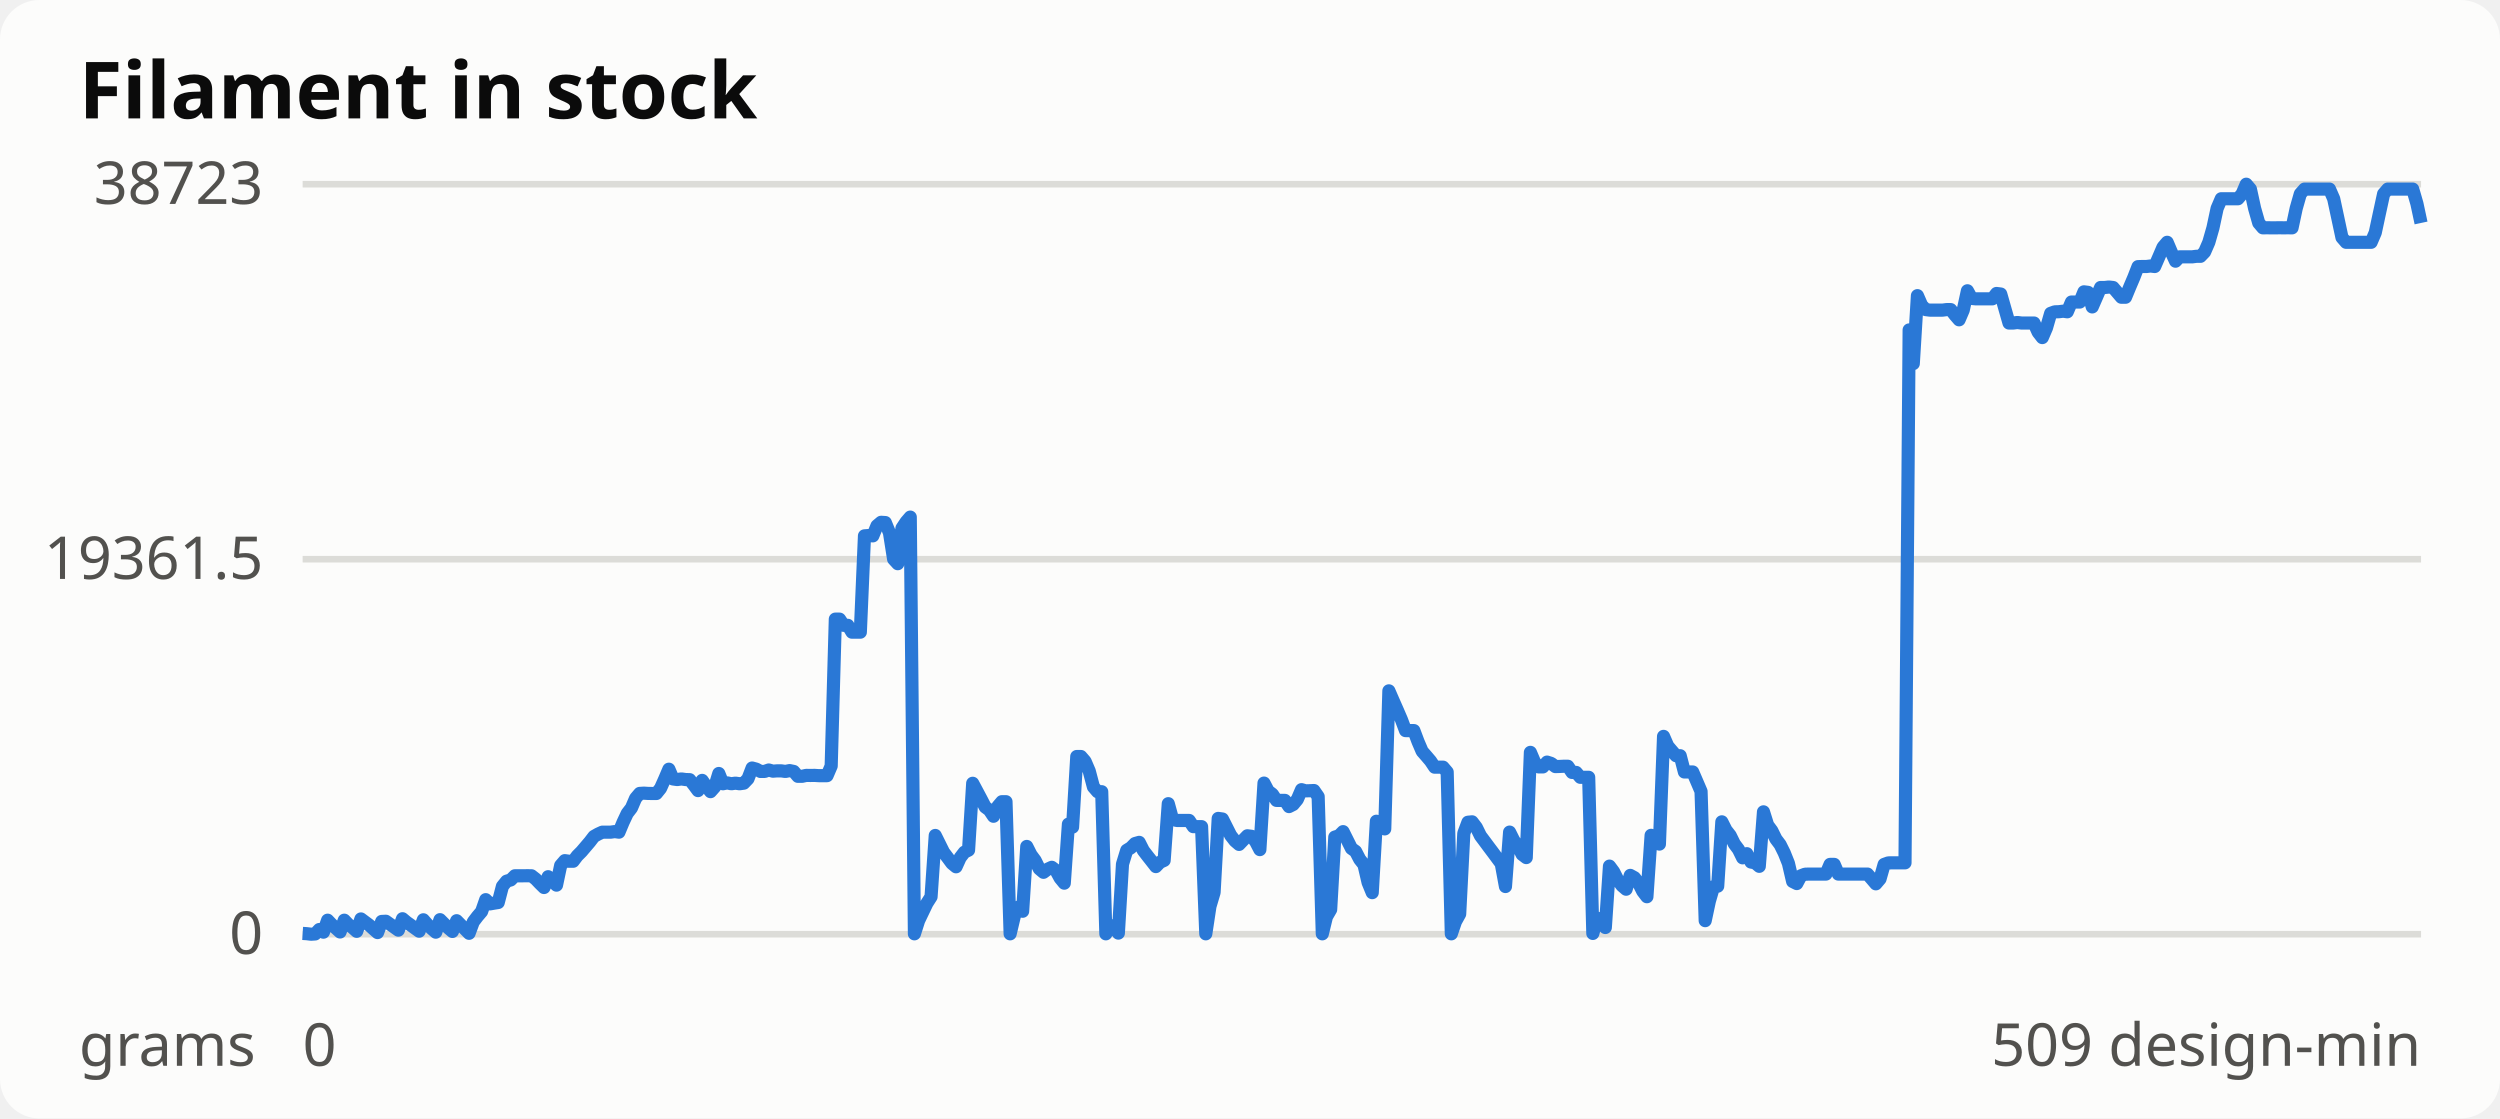
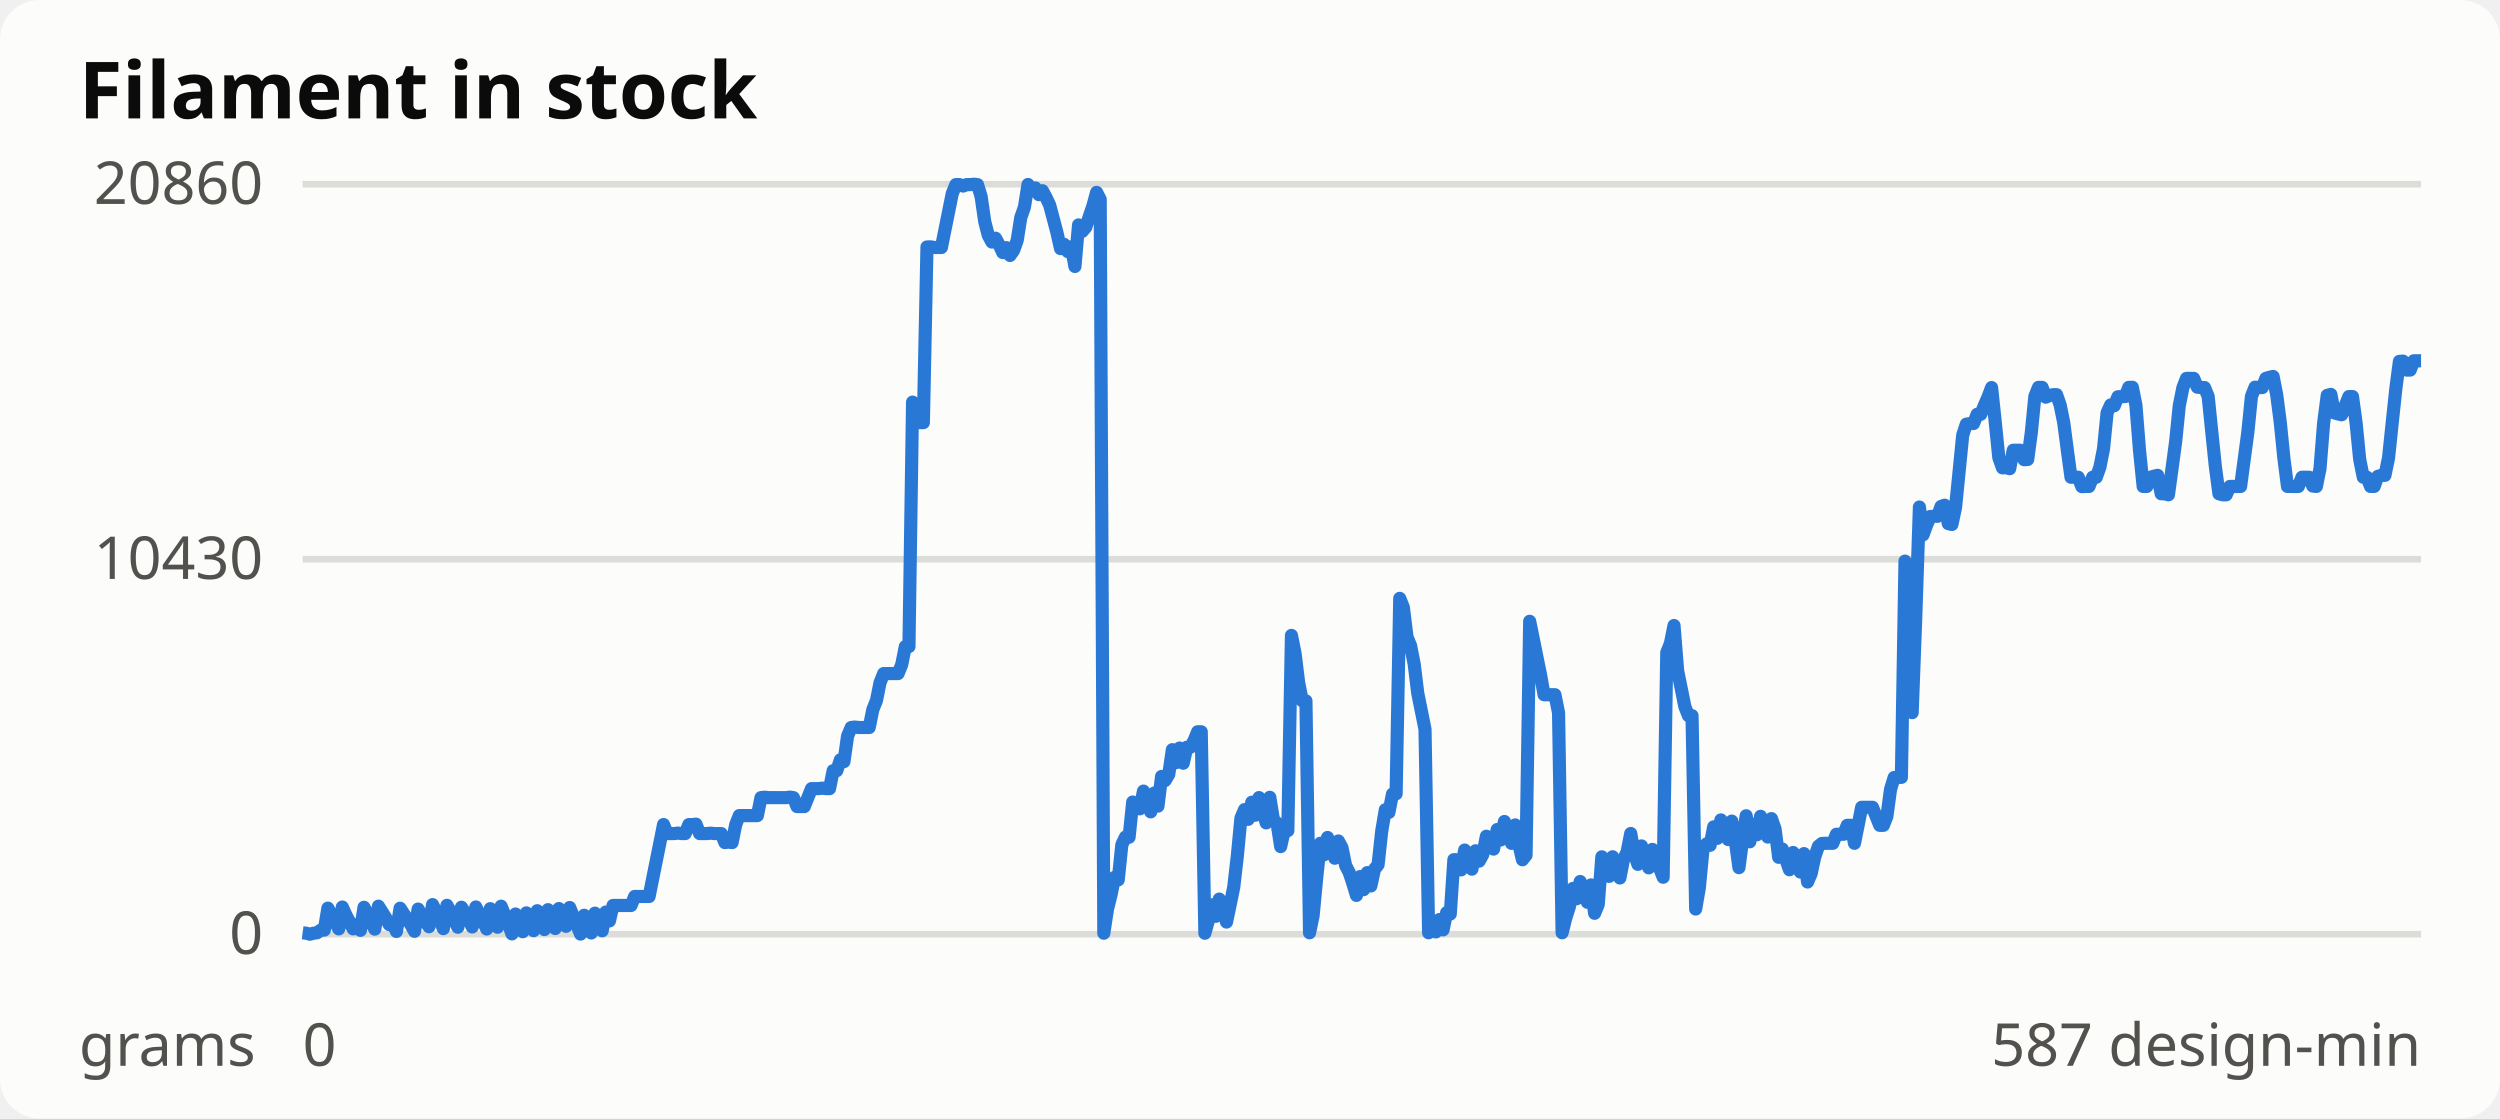
<svg xmlns="http://www.w3.org/2000/svg" width="380" height="170" viewBox="0 0 380 170" role="img">
  <style>
    .surface { fill: #fcfcfb; }
    .ink { fill: #0b0b0b; }
    .ink-2 { fill: #52514e; }
    .grid { stroke: #dcdcd8; stroke-width: 1; }
    .axis { stroke: #b4b3ae; stroke-width: 1; }
    .line { fill: none; stroke: #2a78d6; stroke-width: 2; stroke-linejoin: round; }
    .band { fill: #2a78d6; opacity: 0.12; }
    .ok { fill: #008300; }
    .over { fill: #e34948; }
    text { font-family: ui-sans-serif, system-ui, sans-serif; }
    @media (prefers-color-scheme: dark) {
      .surface { fill: #1a1a19; }
      .ink { fill: #ffffff; }
      .ink-2 { fill: #c3c2b7; }
      .grid { stroke: #33332f; }
      .axis { stroke: #55554f; }
      .line { stroke: #3987e5; }
      .band { fill: #3987e5; opacity: 0.18; }
      .over { fill: #e66767; }
    }
  </style>
  <rect class="surface" width="380" height="170" rx="6" />
  <text class="ink" x="12" y="18" font-size="12" font-weight="600">Filament in stock</text>
  <line class="grid" x1="46" y1="142" x2="368" y2="142" />
  <text class="ink-2" x="40" y="145" font-size="9" text-anchor="end">0</text>
  <line class="grid" x1="46" y1="85" x2="368" y2="85" />
-   <text class="ink-2" x="40" y="88" font-size="9" text-anchor="end">19361.5</text>
+   <text class="ink-2" x="40" y="88" font-size="9" text-anchor="end">10430</text>
  <line class="grid" x1="46" y1="28" x2="368" y2="28" />
-   <text class="ink-2" x="40" y="31" font-size="9" text-anchor="end">38723</text>
-   <path class="line" d="M46 141.88 L46.63 141.92 L47.27 142 L47.9 141.96 L48.53 141.29 L49.16 141.69 L49.8 139.87 L50.43 140.53 L51.06 141.09 L51.69 141.66 L52.33 139.87 L52.96 140.53 L53.59 141 L54.22 141.56 L54.86 139.68 L55.49 140.15 L56.12 140.62 L56.75 141.19 L57.39 141.75 L58.02 140.06 L58.65 140.03 L59.28 140.48 L59.92 140.93 L60.55 141.38 L61.18 139.65 L61.82 140.19 L62.45 140.63 L63.08 141.09 L63.71 141.54 L64.35 139.81 L64.98 140.53 L65.61 141.15 L66.24 141.69 L66.88 139.79 L67.51 140.42 L68.14 141.05 L68.77 141.58 L69.41 139.95 L70.04 140.59 L70.67 141.22 L71.3 141.86 L71.94 140.13 L72.57 139.3 L73.2 138.56 L73.83 136.75 L74.47 137.39 L75.1 137.28 L75.73 137.18 L76.37 134.72 L77 133.94 L77.63 133.75 L78.26 133.12 L78.9 133.12 L79.53 133.12 L80.16 133.11 L80.79 133.12 L81.43 133.62 L82.06 134.28 L82.69 134.9 L83.32 133.26 L83.96 133.92 L84.59 134.54 L85.22 131.55 L85.85 130.82 L86.49 130.91 L87.12 130.91 L87.75 130.08 L88.39 129.44 L89.02 128.7 L89.65 127.96 L90.28 127.14 L90.92 126.78 L91.55 126.49 L92.18 126.49 L92.81 126.49 L93.45 126.4 L94.08 126.49 L94.71 124.98 L95.34 123.64 L95.98 122.81 L96.61 121.34 L97.24 120.6 L97.87 120.56 L98.51 120.6 L99.14 120.61 L99.77 120.61 L100.4 119.83 L101.04 118.4 L101.67 116.92 L102.3 118.4 L102.94 118.49 L103.57 118.4 L104.2 118.49 L104.83 118.51 L105.47 119.32 L106.1 120.17 L106.73 118.62 L107.36 119.53 L108 120.33 L108.63 119.62 L109.26 117.57 L109.89 119.13 L110.53 119 L111.16 119.13 L111.79 119.04 L112.42 119.13 L113.06 119.04 L113.69 118.38 L114.32 116.74 L114.95 116.91 L115.59 117.26 L116.22 117.26 L116.85 117.04 L117.49 117.22 L118.12 117.17 L118.75 117.17 L119.38 117.26 L120.02 117.13 L120.65 117.26 L121.28 118 L121.91 118 L122.55 117.86 L123.18 117.87 L123.81 117.86 L124.44 117.9 L125.08 117.9 L125.71 117.9 L126.34 116.43 L126.97 94.11 L127.61 94.11 L128.24 95.05 L128.87 95.05 L129.5 96.09 L130.14 96.09 L130.77 96.09 L131.4 81.45 L132.04 81.4 L132.67 81.45 L133.3 79.92 L133.93 79.39 L134.57 79.43 L135.2 80.98 L135.83 84.99 L136.46 85.68 L137.1 80.28 L137.73 79.33 L138.36 78.6 L138.99 141.94 L139.63 139.93 L140.26 138.61 L140.89 137.3 L141.52 136.31 L142.16 126.99 L142.79 128.26 L143.42 129.53 L144.06 130.38 L144.69 131.23 L145.32 131.75 L145.95 130.36 L146.59 129.53 L147.22 129.22 L147.85 119.06 L148.48 120.24 L149.12 121.44 L149.75 122.66 L150.38 123.13 L151.01 124.07 L151.65 122.6 L152.28 121.86 L152.91 121.86 L153.54 141.94 L154.18 139.24 L154.81 137.88 L155.44 138.51 L156.07 128.66 L156.71 129.93 L157.34 130.78 L157.97 132.05 L158.61 132.59 L159.24 132.12 L159.87 131.83 L160.5 132.3 L161.14 133.47 L161.77 134.24 L162.4 125.27 L163.03 125.72 L163.67 114.99 L164.3 114.99 L164.93 115.72 L165.56 117.19 L166.2 119.61 L166.83 120.34 L167.46 120.34 L168.09 141.94 L168.73 140.66 L169.36 140.98 L169.99 141.83 L170.62 131.34 L171.26 129.25 L171.89 128.86 L172.52 128.22 L173.16 128.04 L173.79 129.28 L174.42 130.1 L175.05 130.9 L175.69 131.72 L176.32 131.06 L176.95 130.78 L177.58 122.16 L178.22 124.51 L178.85 124.71 L179.48 124.71 L180.11 124.71 L180.75 124.71 L181.38 125.65 L182.01 125.65 L182.64 125.65 L183.28 141.94 L183.91 137.77 L184.54 135.65 L185.17 124.4 L185.81 124.49 L186.44 125.74 L187.07 126.99 L187.71 127.81 L188.34 128.35 L188.97 127.69 L189.6 127.04 L190.24 127.12 L190.87 127.93 L191.5 129.14 L192.13 119.03 L192.77 120.25 L193.4 120.72 L194.03 121.66 L194.66 121.66 L195.3 121.66 L195.93 122.6 L196.56 122.28 L197.19 121.52 L197.83 120.03 L198.46 120.21 L199.09 120.19 L199.72 120.16 L200.36 121.08 L200.99 141.94 L201.62 139.35 L202.26 138.25 L202.89 127.24 L203.52 127.04 L204.15 126.41 L204.79 127.69 L205.42 128.96 L206.05 129.41 L206.68 130.62 L207.32 131.43 L207.95 134.14 L208.58 135.68 L209.21 124.83 L209.85 125.14 L210.48 125.99 L211.11 105.01 L211.74 106.46 L212.38 107.91 L213.01 109.37 L213.64 111.05 L214.28 111.05 L214.91 111.05 L215.54 112.73 L216.17 114.2 L216.81 114.93 L217.44 115.67 L218.07 116.61 L218.7 116.61 L219.34 116.61 L219.97 117.35 L220.6 141.94 L221.23 140.09 L221.87 138.93 L222.5 126.66 L223.13 124.98 L223.76 124.92 L224.4 125.76 L225.03 127.04 L225.66 127.88 L226.29 128.73 L226.93 129.58 L227.56 130.43 L228.19 131.28 L228.83 134.75 L229.46 126.48 L230.09 127.75 L230.72 128.6 L231.36 129.87 L231.99 130.35 L232.62 114.36 L233.25 115.84 L233.89 116.57 L234.52 116.57 L235.15 115.84 L235.78 116.04 L236.42 116.52 L237.05 116.5 L237.68 116.47 L238.31 116.47 L238.95 117.41 L239.58 117.41 L240.21 118.15 L240.84 118.15 L241.48 118.15 L242.11 141.88 L242.74 139.55 L243.38 140.13 L244.01 140.98 L244.64 131.65 L245.27 132.5 L245.91 133.77 L246.54 134.62 L247.17 135.16 L247.8 133.06 L248.44 133.41 L249.07 134.23 L249.7 135.48 L250.33 136.3 L250.97 126.97 L251.6 127.81 L252.23 128.3 L252.86 111.93 L253.5 113.4 L254.13 114.14 L254.76 114.87 L255.39 114.87 L256.03 117.34 L256.66 117.34 L257.29 117.34 L257.93 118.82 L258.56 120.29 L259.19 139.94 L259.82 136.98 L260.46 134.78 L261.09 134.7 L261.72 124.92 L262.35 126.17 L262.99 126.99 L263.62 128.27 L264.25 129.11 L264.88 130.39 L265.52 129.76 L266.15 131.03 L266.78 131.15 L267.41 131.68 L268.05 123.4 L268.68 125.41 L269.31 126.26 L269.94 127.53 L270.58 128.38 L271.21 129.65 L271.84 131.23 L272.48 133.98 L273.11 134.3 L273.74 133.12 L274.37 132.88 L275.01 132.86 L275.64 132.86 L276.27 132.86 L276.9 132.86 L277.54 132.86 L278.17 131.39 L278.8 131.39 L279.43 132.86 L280.07 132.86 L280.7 132.86 L281.33 132.86 L281.96 132.86 L282.6 132.86 L283.23 132.86 L283.86 132.86 L284.5 133.6 L285.13 134.34 L285.76 133.6 L286.39 131.39 L287.03 131.16 L287.66 131.15 L288.29 131.15 L288.92 131.15 L289.56 131.15 L290.19 50.15 L290.82 55.27 L291.45 44.94 L292.09 46.41 L292.72 47.06 L293.35 47.14 L293.98 47.14 L294.62 47.14 L295.25 47.14 L295.88 47.06 L296.51 47.06 L297.15 47.88 L297.78 48.61 L298.41 47.14 L299.05 44.2 L299.68 45.36 L300.31 45.42 L300.94 45.42 L301.58 45.42 L302.21 45.42 L302.84 45.42 L303.47 44.61 L304.11 44.69 L304.74 46.9 L305.37 49.1 L306 49.1 L306.64 49.02 L307.27 49.1 L307.9 49.1 L308.53 49.1 L309.17 49.1 L309.8 50.5 L310.43 51.31 L311.06 49.84 L311.7 47.63 L312.33 47.4 L312.96 47.38 L313.6 47.3 L314.23 47.39 L314.86 45.91 L315.49 45.91 L316.13 45.91 L316.76 44.36 L317.39 44.44 L318.02 46.65 L318.66 45.18 L319.29 43.7 L319.92 43.7 L320.55 43.63 L321.19 43.7 L321.82 44.44 L322.45 45.18 L323.08 45.18 L323.72 43.63 L324.35 42.15 L324.98 40.53 L325.61 40.51 L326.25 40.51 L326.88 40.43 L327.51 40.51 L328.15 39.04 L328.78 37.57 L329.41 36.83 L330.04 38.31 L330.68 39.7 L331.31 39.04 L331.94 39.04 L332.57 39.04 L333.21 39.04 L333.84 38.96 L334.47 38.96 L335.1 38.3 L335.74 36.83 L336.37 34.63 L337 31.68 L337.63 30.21 L338.27 30.21 L338.9 30.21 L339.53 30.21 L340.17 30.21 L340.8 29.47 L341.43 28 L342.06 28.74 L342.7 31.68 L343.33 33.89 L343.96 34.63 L344.59 34.62 L345.23 34.63 L345.86 34.63 L346.49 34.62 L347.12 34.63 L347.76 34.62 L348.39 34.63 L349.02 31.68 L349.65 29.47 L350.29 28.74 L350.92 28.74 L351.55 28.74 L352.18 28.74 L352.82 28.74 L353.45 28.74 L354.08 28.74 L354.72 30.21 L355.35 33.15 L355.98 36.1 L356.61 36.83 L357.25 36.83 L357.88 36.83 L358.51 36.83 L359.14 36.83 L359.78 36.83 L360.41 36.83 L361.04 35.36 L361.67 32.42 L362.31 29.47 L362.94 28.74 L363.57 28.74 L364.2 28.74 L364.84 28.74 L365.47 28.74 L366.1 28.74 L366.73 28.74 L367.37 30.95 L368 33.89 L368 33.89" />
+   <text class="ink-2" x="40" y="31" font-size="9" text-anchor="end">20860</text>
+   <path class="line" d="M46 141.78 L46.55 141.85 L47.1 142 L47.65 141.85 L48.19 141.78 L48.74 141.39 L49.29 141.37 L49.84 138.04 L50.39 139.09 L50.94 140.14 L51.49 141.19 L52.03 137.87 L52.58 139.09 L53.13 140.14 L53.68 141.19 L54.23 140.54 L54.78 141.41 L55.33 137.91 L55.87 138.96 L56.42 140.19 L56.97 141.23 L57.52 137.74 L58.07 138.61 L58.62 139.49 L59.17 140.54 L59.71 140.42 L60.26 141.58 L60.81 138.05 L61.36 138.89 L61.91 139.73 L62.46 140.57 L63.01 141.56 L63.55 138.18 L64.1 139.18 L64.65 140.02 L65.2 140.86 L65.75 137.5 L66.3 138.66 L66.84 139.81 L67.39 141.15 L67.94 137.61 L68.49 138.62 L69.04 139.78 L69.59 140.94 L70.14 137.9 L70.68 138.73 L71.23 139.74 L71.78 140.9 L72.33 137.86 L72.88 139.02 L73.43 140.03 L73.98 141.21 L74.52 138.12 L75.07 139.44 L75.62 140.94 L76.17 137.74 L76.72 139.09 L77.27 140.44 L77.82 141.95 L78.36 138.93 L78.91 140.27 L79.46 141.62 L80.01 138.76 L80.56 140.11 L81.11 141.46 L81.66 138.43 L82.2 139.95 L82.75 141.29 L83.3 138.27 L83.85 139.61 L84.4 141.13 L84.95 138.1 L85.5 139.45 L86.04 140.8 L86.59 137.94 L87.14 139.28 L87.69 140.63 L88.24 141.98 L88.79 139.12 L89.34 140.47 L89.88 141.81 L90.43 138.8 L90.98 140.14 L91.53 141.48 L92.08 138.63 L92.63 139.98 L93.18 137.63 L93.72 137.63 L94.27 137.63 L94.82 137.63 L95.37 137.63 L95.92 137.63 L96.47 136.26 L97.02 136.27 L97.56 136.27 L98.11 136.26 L98.66 136.27 L99.21 133.53 L99.76 130.8 L100.31 128.07 L100.86 125.33 L101.4 126.7 L101.95 126.7 L102.5 126.7 L103.05 126.63 L103.6 126.7 L104.15 126.7 L104.7 125.34 L105.24 125.34 L105.79 125.27 L106.34 126.7 L106.89 126.7 L107.44 126.7 L107.99 126.64 L108.53 126.7 L109.08 126.7 L109.63 126.7 L110.18 128.07 L110.73 128 L111.28 128.07 L111.83 125.33 L112.37 123.97 L112.92 123.97 L113.47 123.97 L114.02 123.97 L114.57 123.97 L115.12 123.97 L115.67 121.24 L116.21 121.17 L116.76 121.24 L117.31 121.24 L117.86 121.24 L118.41 121.24 L118.96 121.24 L119.51 121.24 L120.05 121.16 L120.6 121.24 L121.15 122.6 L121.7 122.6 L122.25 122.6 L122.8 121.23 L123.35 119.87 L123.89 119.87 L124.44 119.87 L124.99 119.8 L125.54 119.87 L126.09 119.87 L126.64 117.14 L127.19 117.14 L127.73 115.5 L128.28 115.77 L128.83 111.88 L129.38 110.58 L129.93 110.51 L130.48 110.58 L131.03 110.58 L131.57 110.58 L132.12 110.58 L132.67 107.85 L133.22 106.48 L133.77 103.75 L134.32 102.38 L134.87 102.38 L135.41 102.38 L135.96 102.38 L136.51 102.38 L137.06 101.02 L137.61 98.28 L138.16 98.28 L138.71 61.12 L139.25 63.85 L139.8 64.24 L140.35 64.24 L140.9 37.54 L141.45 37.52 L142 37.62 L142.55 37.62 L143.09 37.62 L143.64 34.89 L144.19 32.16 L144.74 29.43 L145.29 28.06 L145.84 28.06 L146.39 28.28 L146.93 28.06 L147.48 28.06 L148.03 28 L148.58 28.06 L149.13 29.87 L149.68 33.69 L150.22 35.77 L150.77 36.79 L151.32 36.21 L151.87 37.21 L152.42 38.39 L152.97 37.64 L153.52 38.83 L154.06 38.08 L154.61 36.54 L155.16 33.06 L155.71 31.5 L156.26 28.04 L156.81 28.98 L157.36 28.56 L157.9 29.58 L158.45 28.99 L159 30.01 L159.55 31.18 L160.1 33.25 L160.65 35.33 L161.2 37.79 L161.74 37.14 L162.29 38.23 L162.84 37.51 L163.39 40.5 L163.94 34.19 L164.49 35.18 L165.04 34.54 L165.58 32.88 L166.13 31.27 L166.68 29.24 L167.23 30.3 L167.78 141.85 L168.33 138.22 L168.88 135.99 L169.42 133.36 L169.97 133.74 L170.52 128.39 L171.07 127.23 L171.62 127.26 L172.17 121.91 L172.72 122.29 L173.26 122.94 L173.81 120.25 L174.36 121.91 L174.91 123.4 L175.46 120.54 L176.01 122.53 L176.56 118.02 L177.1 118.64 L177.65 117.71 L178.2 113.95 L178.75 115.93 L179.3 113.7 L179.85 116.01 L180.4 113.58 L180.94 113.58 L181.49 112.59 L182.04 111.23 L182.59 111.23 L183.14 141.85 L183.69 139.87 L184.24 137.53 L184.78 139.28 L185.33 136.66 L185.88 138.4 L186.43 140.15 L186.98 137.53 L187.53 134.83 L188.07 130.15 L188.62 124.35 L189.17 123.06 L189.72 124.54 L190.27 121.94 L190.82 123.91 L191.37 121.23 L191.91 123.08 L192.46 125.08 L193.01 121.19 L193.56 124.58 L194.11 125.13 L194.66 128.68 L195.21 126.26 L195.75 126.26 L196.3 96.58 L196.85 99.32 L197.4 103.8 L197.95 106.53 L198.5 106.53 L199.05 141.78 L199.59 139.2 L200.14 133.41 L200.69 128.18 L201.24 129.93 L201.79 127.3 L202.34 129.05 L202.89 130.45 L203.43 127.83 L203.98 128.84 L204.53 131.55 L205.08 132.62 L205.63 134.27 L206.18 136.1 L206.73 133.24 L207.27 135.23 L207.82 132.64 L208.37 134.66 L208.92 132.14 L209.47 131.43 L210.02 126.34 L210.57 123.08 L211.11 123.49 L211.66 120.69 L212.21 120.65 L212.76 90.95 L213.31 92.32 L213.86 96.8 L214.41 98.16 L214.95 100.9 L215.5 105.38 L216.05 108.11 L216.6 110.84 L217.15 141.78 L217.7 140.91 L218.25 141.65 L218.79 139.77 L219.34 141.34 L219.89 138.72 L220.44 138.93 L220.99 130.67 L221.54 130.69 L222.09 132.22 L222.63 129.21 L223.18 130.39 L223.73 132.11 L224.28 129.32 L224.83 130.89 L225.38 129.91 L225.93 127.11 L226.47 127.32 L227.02 129.06 L227.57 126.09 L228.12 127.67 L228.67 124.87 L229.22 126.44 L229.76 128.19 L230.31 125.39 L230.86 128.33 L231.41 130.68 L231.96 130 L232.51 94.44 L233.06 97.13 L233.6 99.82 L234.15 102.51 L234.7 105.6 L235.25 105.6 L235.8 105.6 L236.35 105.6 L236.9 108.34 L237.44 141.78 L237.99 139.56 L238.54 137.84 L239.09 135.04 L239.64 136.61 L240.19 133.99 L240.74 135.56 L241.28 137.14 L241.83 134.51 L242.38 138.82 L242.93 137.49 L243.48 130.24 L244.03 131.63 L244.58 133.21 L245.12 130.23 L245.67 131.81 L246.22 133.45 L246.77 130.65 L247.32 129.49 L247.87 126.69 L248.42 129.81 L248.96 131.38 L249.51 128.58 L250.06 130.33 L250.61 131.91 L251.16 129.11 L251.71 129.57 L252.26 131.97 L252.8 133.34 L253.35 99.18 L253.9 97.82 L254.45 95.08 L255 101.95 L255.55 104.68 L256.1 107.41 L256.64 108.78 L257.19 108.78 L257.74 138.17 L258.29 135 L258.84 129.26 L259.39 128.27 L259.94 128.48 L260.48 125.68 L261.03 127.43 L261.58 124.63 L262.13 126.03 L262.68 127.61 L263.23 124.81 L263.78 127.92 L264.32 131.88 L264.87 127.71 L265.42 124 L265.97 127.95 L266.52 125.3 L267.07 126.88 L267.61 124.08 L268.16 125.83 L268.71 127.23 L269.26 124.43 L269.81 126 L270.36 130.31 L270.91 129.05 L271.45 130.63 L272 132.2 L272.55 129.58 L273.1 130.98 L273.65 132.55 L274.2 129.75 L274.75 134.06 L275.29 132.8 L275.84 130.26 L276.39 128.64 L276.94 128.2 L277.49 128.18 L278.04 128.18 L278.59 128.18 L279.13 126.81 L279.68 126.81 L280.23 126.81 L280.78 125.45 L281.33 125.45 L281.88 128.18 L282.43 125.45 L282.97 122.71 L283.52 122.71 L284.07 122.71 L284.62 122.71 L285.17 124.08 L285.72 125.45 L286.27 125.45 L286.81 124.08 L287.36 119.98 L287.91 118.18 L288.46 118.16 L289.01 118.16 L289.56 85.29 L290.11 97.39 L290.65 108.32 L291.2 93.66 L291.75 77.07 L292.3 81.3 L292.85 79.81 L293.4 78.51 L293.95 78.48 L294.49 78.48 L295.04 76.98 L295.59 76.79 L296.14 79.59 L296.69 79.72 L297.24 77.14 L297.79 71.61 L298.33 66.15 L298.88 64.47 L299.43 64.38 L299.98 64.37 L300.53 62.97 L301.08 62.97 L301.63 61.61 L302.17 60.37 L302.72 58.91 L303.27 64.09 L303.82 69.56 L304.37 71.11 L304.92 71.08 L305.47 71.24 L306.01 68.44 L306.56 68.44 L307.11 68.44 L307.66 69.87 L308.21 69.84 L308.76 65.74 L309.3 60.24 L309.85 58.88 L310.4 58.88 L310.95 60.37 L311.5 60.14 L312.05 59.99 L312.6 59.99 L313.14 61.55 L313.69 64.25 L314.24 68.47 L314.79 72.54 L315.34 72.54 L315.89 72.54 L316.44 73.97 L316.98 73.94 L317.53 73.94 L318.08 72.54 L318.63 72.55 L319.18 71.02 L319.73 68.25 L320.28 62.72 L320.82 61.55 L321.37 61.67 L321.92 60.31 L322.47 60.28 L323.02 60.28 L323.57 58.88 L324.12 58.87 L324.66 61.61 L325.21 68.51 L325.76 73.94 L326.31 73.94 L326.86 72.54 L327.41 72.38 L327.96 72.25 L328.5 75.05 L329.05 75.06 L329.6 75.21 L330.15 71.2 L330.7 67.11 L331.25 61.65 L331.8 58.92 L332.34 57.52 L332.89 57.51 L333.44 57.51 L333.99 58.85 L334.54 58.91 L335.09 58.91 L335.64 60.25 L336.18 65.55 L336.73 70.88 L337.28 75.05 L337.83 75.21 L338.38 75.21 L338.93 73.94 L339.48 73.94 L340.02 73.95 L340.57 73.94 L341.12 69.81 L341.67 65.71 L342.22 60.24 L342.77 58.85 L343.32 58.91 L343.86 58.91 L344.41 57.51 L344.96 57.35 L345.51 57.22 L346.06 60.02 L346.61 64.28 L347.16 69.75 L347.7 73.94 L348.25 73.94 L348.8 73.95 L349.35 73.94 L349.9 72.54 L350.45 72.54 L350.99 72.54 L351.54 73.88 L352.09 73.94 L352.64 71.21 L353.19 64.34 L353.74 60.09 L354.29 59.95 L354.83 62.76 L355.38 62.92 L355.93 63.04 L356.48 61.64 L357.03 60.28 L357.58 60.28 L358.13 64.34 L358.67 69.81 L359.22 72.54 L359.77 72.54 L360.32 73.94 L360.87 73.94 L361.42 72.41 L361.97 72.25 L362.51 72.25 L363.06 69.59 L363.61 64.31 L364.16 59.14 L364.71 54.93 L365.26 54.89 L365.81 56.25 L366.35 56.25 L366.9 54.84 L367.45 54.84 L368 54.84 L368 54.84" />
  <text class="ink-2" x="46" y="162" font-size="9">0</text>
-   <text class="ink-2" x="368" y="162" font-size="9" text-anchor="end">509 design-min</text>
+   <text class="ink-2" x="368" y="162" font-size="9" text-anchor="end">587 design-min</text>
  <text class="ink-2" x="12" y="162" font-size="9">grams</text>
</svg>
